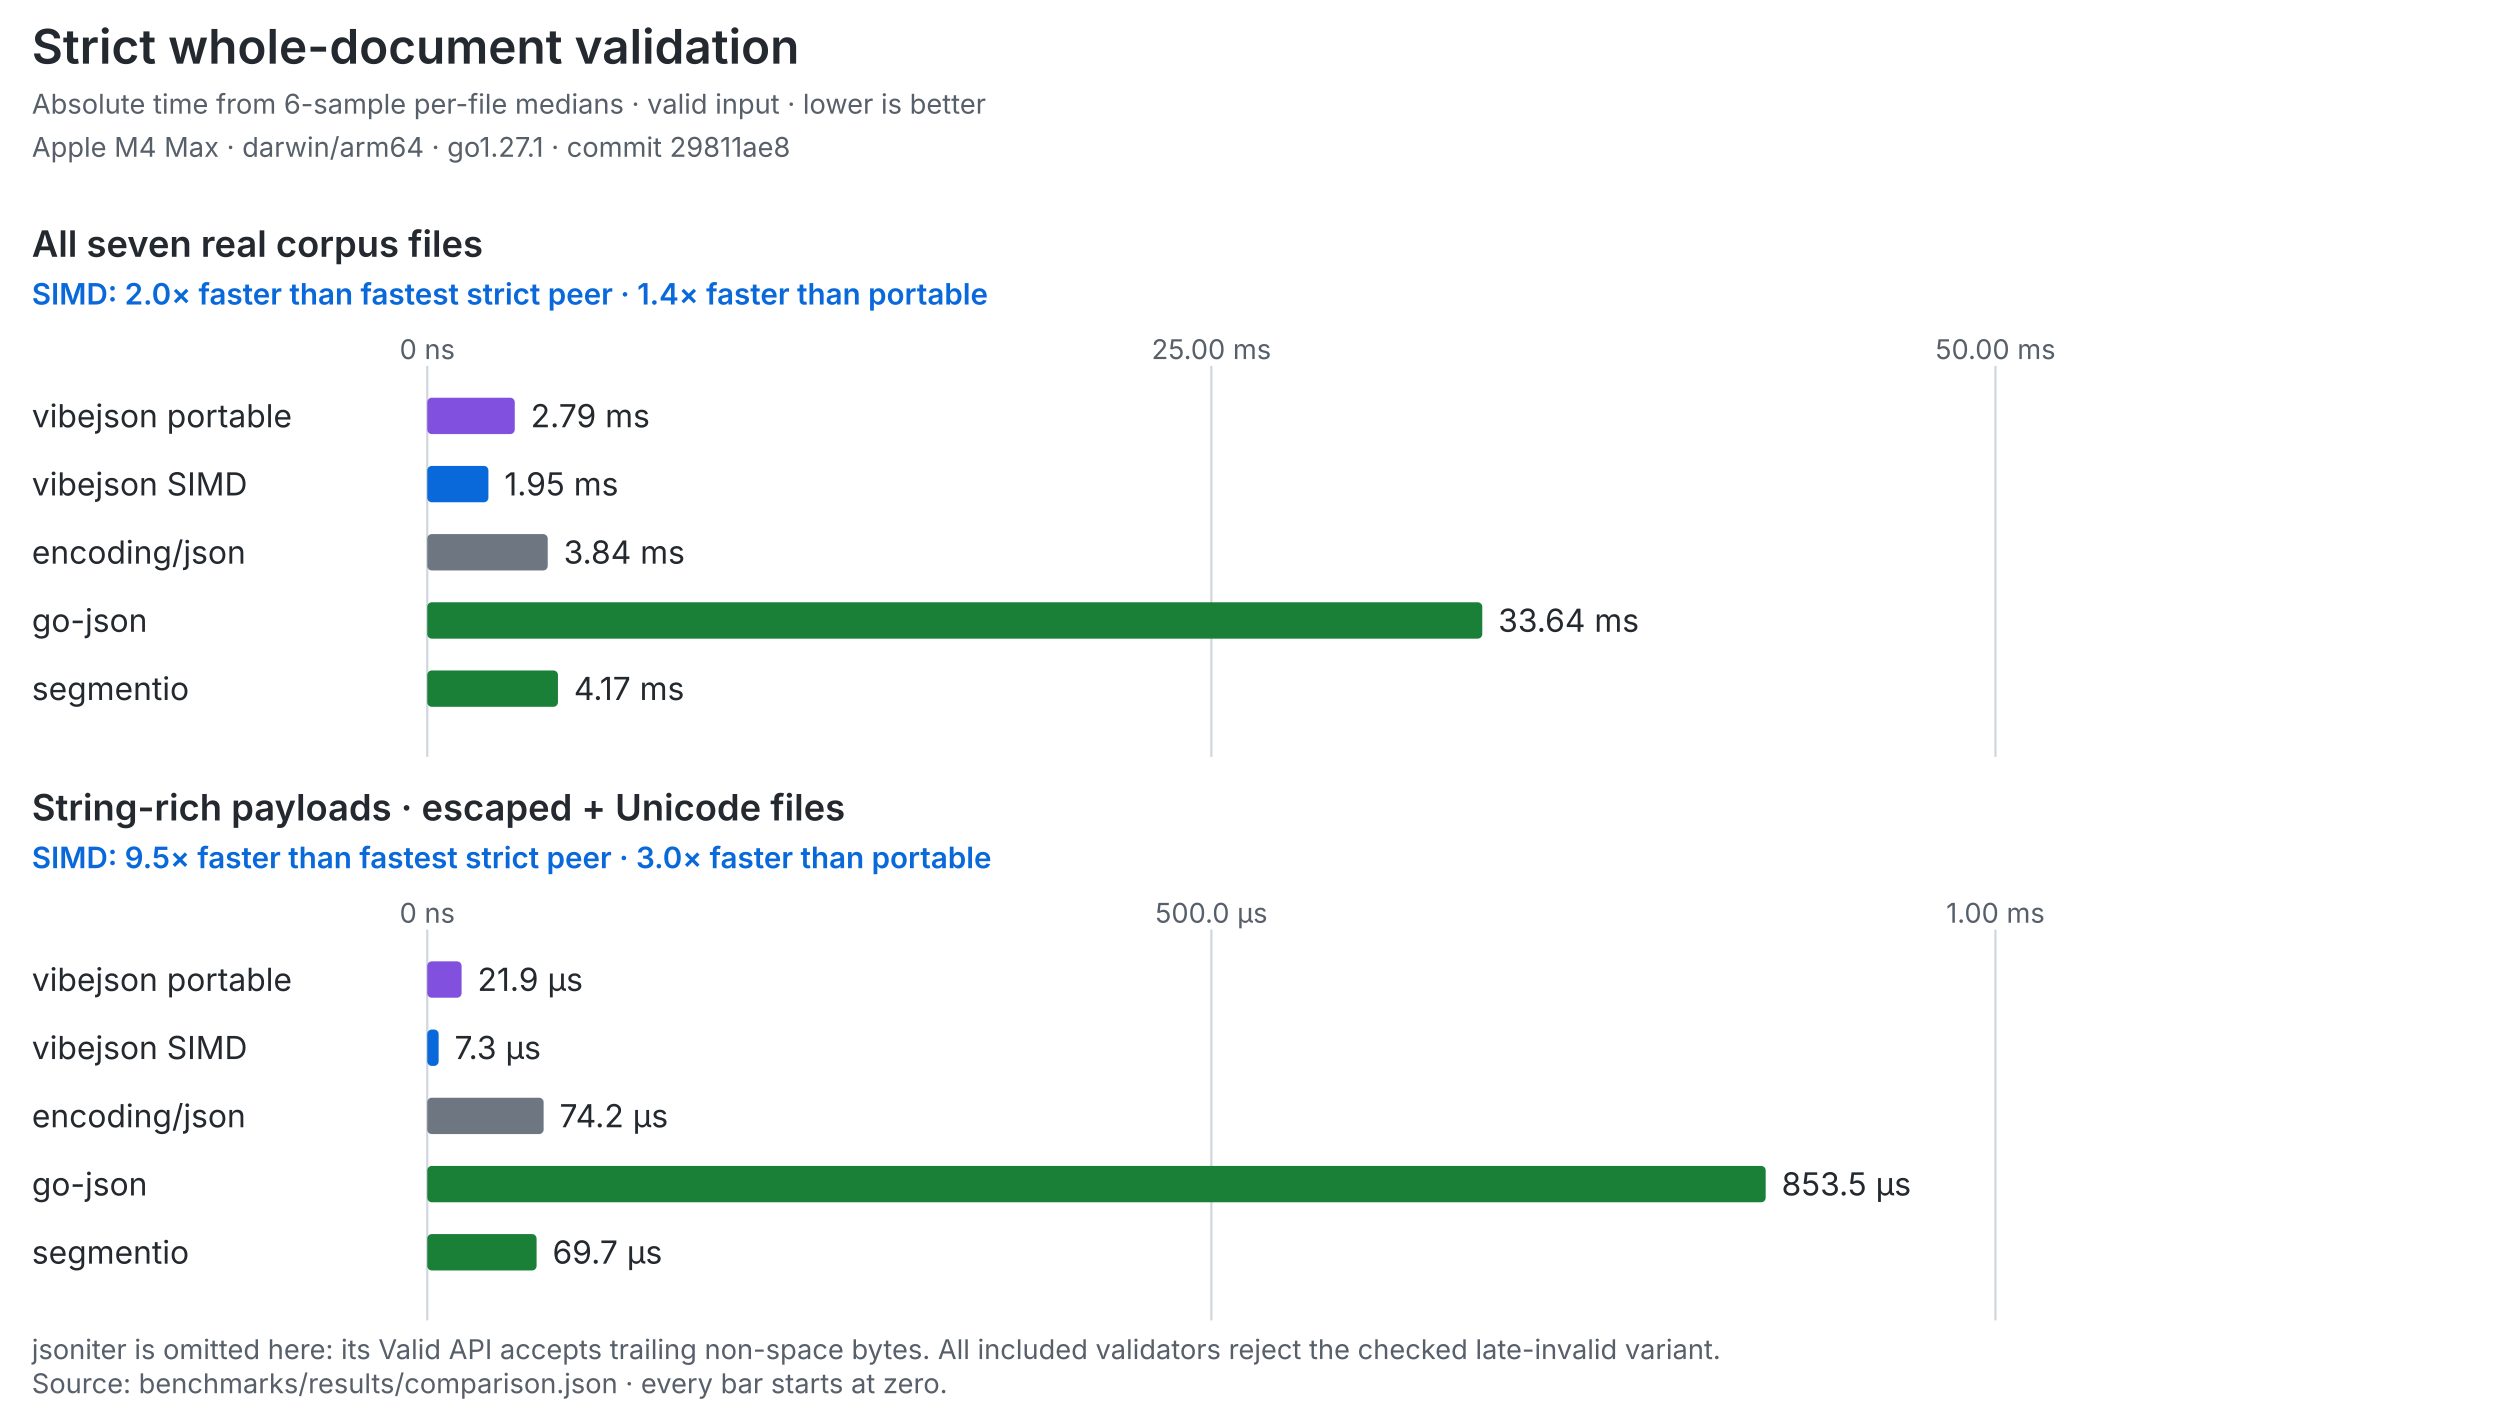
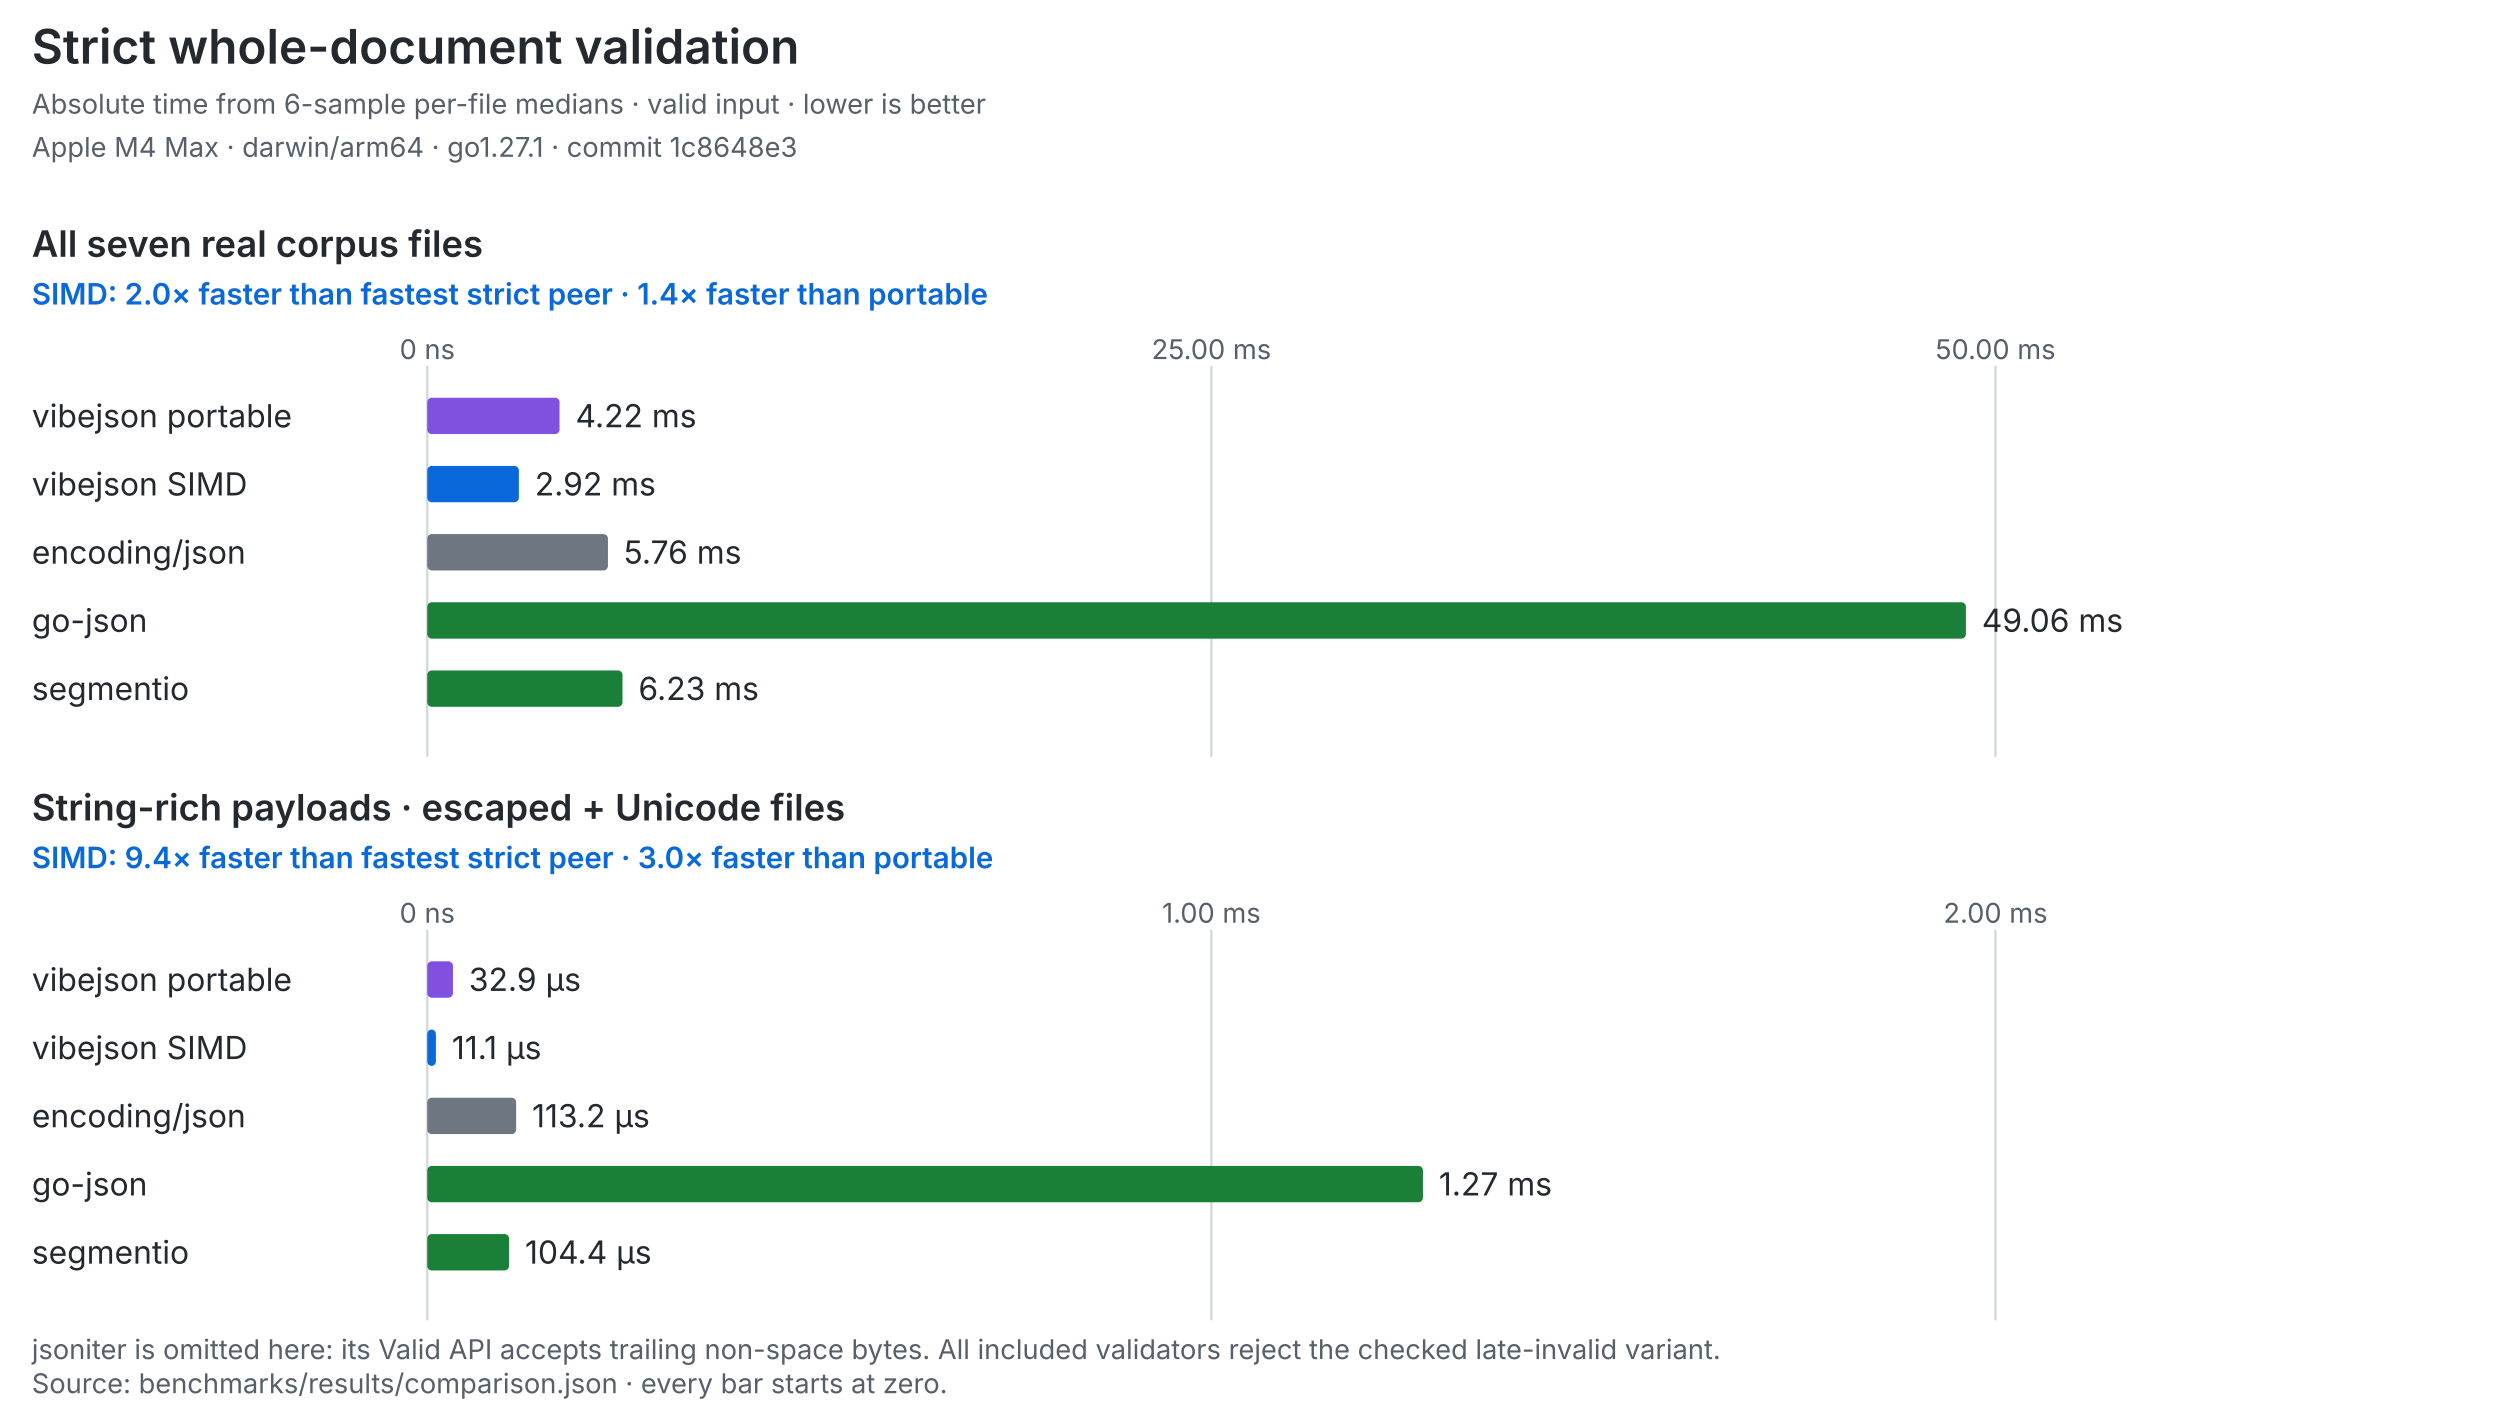
<svg xmlns="http://www.w3.org/2000/svg" width="1100" height="622" viewBox="0 0 1100 622" role="img" aria-labelledby="title desc">
  <style>
text{fill:#24292f;font:14px -apple-system,BlinkMacSystemFont,"Segoe UI",sans-serif}.heading{font-size:21px;font-weight:600}.panel{font-size:16px;font-weight:600}.note{font-size:12px;fill:#57606a}.gain{font-size:13px;fill:#0969da;font-weight:600}.grid{stroke:#d0d7de;stroke-width:1}.portable{fill:#8250df}.simd{fill:#0969da}.reference{fill:#6e7781}.peer{fill:#1a7f37}@media(prefers-color-scheme:dark){text{fill:#f0f6fc}.note{fill:#8c959f}.gain{fill:#58a6ff}.grid{stroke:#30363d}.portable{fill:#bc8cff}.simd{fill:#58a6ff}.reference{fill:#8c959f}.peer{fill:#3fb950}}</style>
  <text class="heading" x="14" y="28">Strict whole-document validation</text>
  <text class="note" x="14" y="50">Absolute time from 6-sample per-file medians · valid input · lower is better</text>
-   <text class="note" x="14" y="69">Apple M4 Max · darwin/arm64 · go1.27.1 · commit 29811ae8</text>
+   <text class="note" x="14" y="69">Apple M4 Max · darwin/arm64 · go1.27.1 · commit 1c8648e3</text>
  <text class="panel" x="14" y="113.0">All seven real corpus files</text>
  <text class="gain" x="14" y="134.0">SIMD: 2.0× faster than fastest strict peer · 1.4× faster than portable</text>
  <line class="grid" x1="188.0" y1="161.0" x2="188.0" y2="333.0" />
  <text class="note" x="188.0" y="158.0" text-anchor="middle">0 ns</text>
  <line class="grid" x1="533.0" y1="161.0" x2="533.0" y2="333.0" />
  <text class="note" x="533.0" y="158.0" text-anchor="middle">25.00 ms</text>
  <line class="grid" x1="878.0" y1="161.0" x2="878.0" y2="333.0" />
  <text class="note" x="878.0" y="158.0" text-anchor="middle">50.00 ms</text>
  <text x="14" y="188.0">vibejson portable</text>
-   <rect class="portable" x="188.0" y="175.0" width="38.5" height="16" rx="2" />
-   <text x="233.5" y="188.0">2.79 ms</text>
+   <rect class="portable" x="188.0" y="175.0" width="58.2" height="16" rx="2" />
+   <text x="253.2" y="188.0">4.22 ms</text>
  <text x="14" y="218.0">vibejson SIMD</text>
-   <rect class="simd" x="188.0" y="205.0" width="26.9" height="16" rx="2" />
-   <text x="221.9" y="218.0">1.95 ms</text>
+   <rect class="simd" x="188.0" y="205.0" width="40.3" height="16" rx="2" />
+   <text x="235.3" y="218.0">2.92 ms</text>
  <text x="14" y="248.0">encoding/json</text>
-   <rect class="reference" x="188.0" y="235.0" width="53.0" height="16" rx="2" />
-   <text x="248.0" y="248.0">3.84 ms</text>
+   <rect class="reference" x="188.0" y="235.0" width="79.5" height="16" rx="2" />
+   <text x="274.5" y="248.0">5.76 ms</text>
  <text x="14" y="278.0">go-json</text>
-   <rect class="peer" x="188.0" y="265.0" width="464.2" height="16" rx="2" />
-   <text x="659.2" y="278.0">33.64 ms</text>
+   <rect class="peer" x="188.0" y="265.0" width="677.0" height="16" rx="2" />
+   <text x="872.0" y="278.0">49.06 ms</text>
  <text x="14" y="308.0">segmentio</text>
-   <rect class="peer" x="188.0" y="295.0" width="57.5" height="16" rx="2" />
-   <text x="252.5" y="308.0">4.17 ms</text>
+   <rect class="peer" x="188.0" y="295.0" width="85.9" height="16" rx="2" />
+   <text x="280.9" y="308.0">6.23 ms</text>
  <text class="panel" x="14" y="361.0">String-rich payloads · escaped + Unicode files</text>
-   <text class="gain" x="14" y="382.0">SIMD: 9.5× faster than fastest strict peer · 3.0× faster than portable</text>
+   <text class="gain" x="14" y="382.0">SIMD: 9.4× faster than fastest strict peer · 3.0× faster than portable</text>
  <line class="grid" x1="188.0" y1="409.0" x2="188.0" y2="581.0" />
  <text class="note" x="188.0" y="406.0" text-anchor="middle">0 ns</text>
  <line class="grid" x1="533.0" y1="409.0" x2="533.0" y2="581.0" />
-   <text class="note" x="533.0" y="406.0" text-anchor="middle">500.0 µs</text>
+   <text class="note" x="533.0" y="406.0" text-anchor="middle">1.00 ms</text>
  <line class="grid" x1="878.0" y1="409.0" x2="878.0" y2="581.0" />
-   <text class="note" x="878.0" y="406.0" text-anchor="middle">1.00 ms</text>
+   <text class="note" x="878.0" y="406.0" text-anchor="middle">2.00 ms</text>
  <text x="14" y="436.0">vibejson portable</text>
-   <rect class="portable" x="188.0" y="423.0" width="15.1" height="16" rx="2" />
-   <text x="210.1" y="436.0">21.9 µs</text>
+   <rect class="portable" x="188.0" y="423.0" width="11.3" height="16" rx="2" />
+   <text x="206.3" y="436.0">32.9 µs</text>
  <text x="14" y="466.0">vibejson SIMD</text>
-   <rect class="simd" x="188.0" y="453.0" width="5.0" height="16" rx="2" />
-   <text x="200.0" y="466.0">7.3 µs</text>
+   <rect class="simd" x="188.0" y="453.0" width="3.8" height="16" rx="2" />
+   <text x="198.8" y="466.0">11.1 µs</text>
  <text x="14" y="496.0">encoding/json</text>
-   <rect class="reference" x="188.0" y="483.0" width="51.2" height="16" rx="2" />
-   <text x="246.2" y="496.0">74.2 µs</text>
+   <rect class="reference" x="188.0" y="483.0" width="39.1" height="16" rx="2" />
+   <text x="234.1" y="496.0">113.2 µs</text>
  <text x="14" y="526.0">go-json</text>
-   <rect class="peer" x="188.0" y="513.0" width="588.9" height="16" rx="2" />
-   <text x="783.9" y="526.0">853.5 µs</text>
+   <rect class="peer" x="188.0" y="513.0" width="438.1" height="16" rx="2" />
+   <text x="633.1" y="526.0">1.27 ms</text>
  <text x="14" y="556.0">segmentio</text>
-   <rect class="peer" x="188.0" y="543.0" width="48.1" height="16" rx="2" />
-   <text x="243.1" y="556.0">69.7 µs</text>
+   <rect class="peer" x="188.0" y="543.0" width="36.0" height="16" rx="2" />
+   <text x="231.0" y="556.0">104.4 µs</text>
  <text class="note" x="14" y="598">jsoniter is omitted here: its Valid API accepts trailing non-space bytes. All included validators reject the checked late-invalid variant.</text>
  <text class="note" x="14" y="613">Source: benchmarks/results/comparison.json · every bar starts at zero.</text>
</svg>
